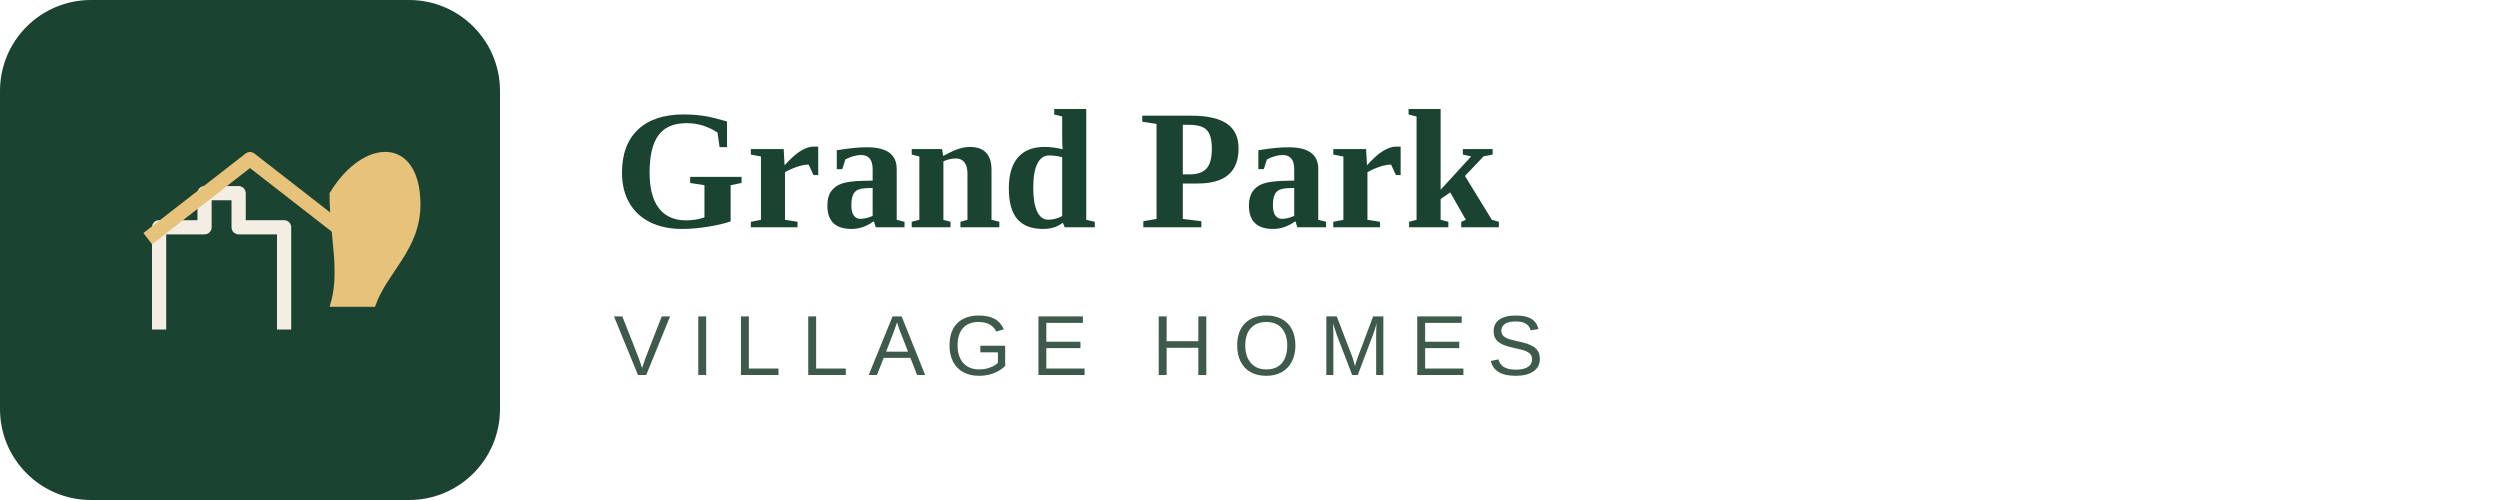
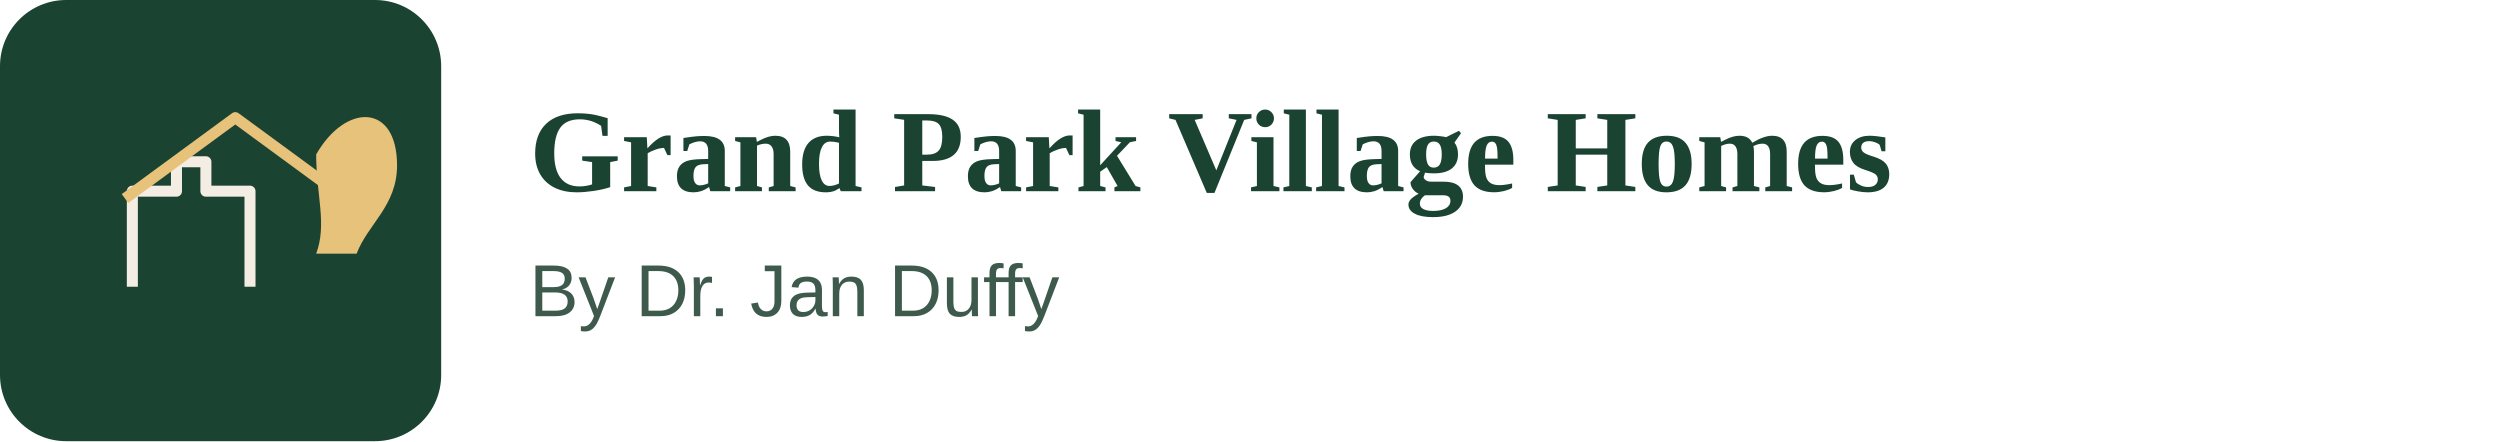
- <svg xmlns="http://www.w3.org/2000/svg" viewBox="0 0 440 88" role="img" aria-labelledby="gpvh-title">
-   <rect width="88" height="88" rx="16" fill="#1B4332" />
-   <path d="M28 58 V40 h8 v-6 h6 v6 h8 v18" fill="none" stroke="#F4EDE4" stroke-width="2.5" stroke-linejoin="round" />
-   <path d="M26 42 L44 28 L62 42" fill="none" stroke="#E7C27A" stroke-width="2.5" stroke-linejoin="round" />
-   <path d="M58 34 c6-10 16-10 16 2 c0 8-6 12-8 18 h-8 c2-6 0-12 0-20z" fill="#E7C27A" />
-   <text x="108" y="40" fill="#1B4332" font-family="Georgia, 'Times New Roman', serif" font-size="30" font-weight="700">Grand Park</text>
-   <text x="108" y="66" fill="#3D5A4C" font-family="Arial, Helvetica, sans-serif" font-size="15" letter-spacing="3.5">VILLAGE HOMES</text>
+ <svg xmlns="http://www.w3.org/2000/svg" viewBox="0 0 680 120" role="img" aria-labelledby="gpvh-title gpvh-sub">
+   <rect width="120" height="120" rx="18" fill="#1B4332" />
+   <path d="M36 78 V52 h12 v-8 h8 v8 h12 v26" fill="none" stroke="#F4EDE4" stroke-width="3" stroke-linejoin="round" />
+   <path d="M34 54 L64 32 L94 54" fill="none" stroke="#E7C27A" stroke-width="3" stroke-linejoin="round" />
+   <path d="M86 42 c8-14 22-14 22 3 c0 11-8 16-11 24 h-11 c3-8 0-16 0-27z" fill="#E7C27A" />
+   <text id="gpvh-sub" x="144" y="52" fill="#1B4332" font-family="Georgia, 'Times New Roman', serif" font-size="32" font-weight="700">Grand Park Village Homes</text>
+   <text x="144" y="86" fill="#3D5A4C" font-family="Arial, Helvetica, sans-serif" font-size="20">By Dr. Jan Duffy</text>
</svg>
